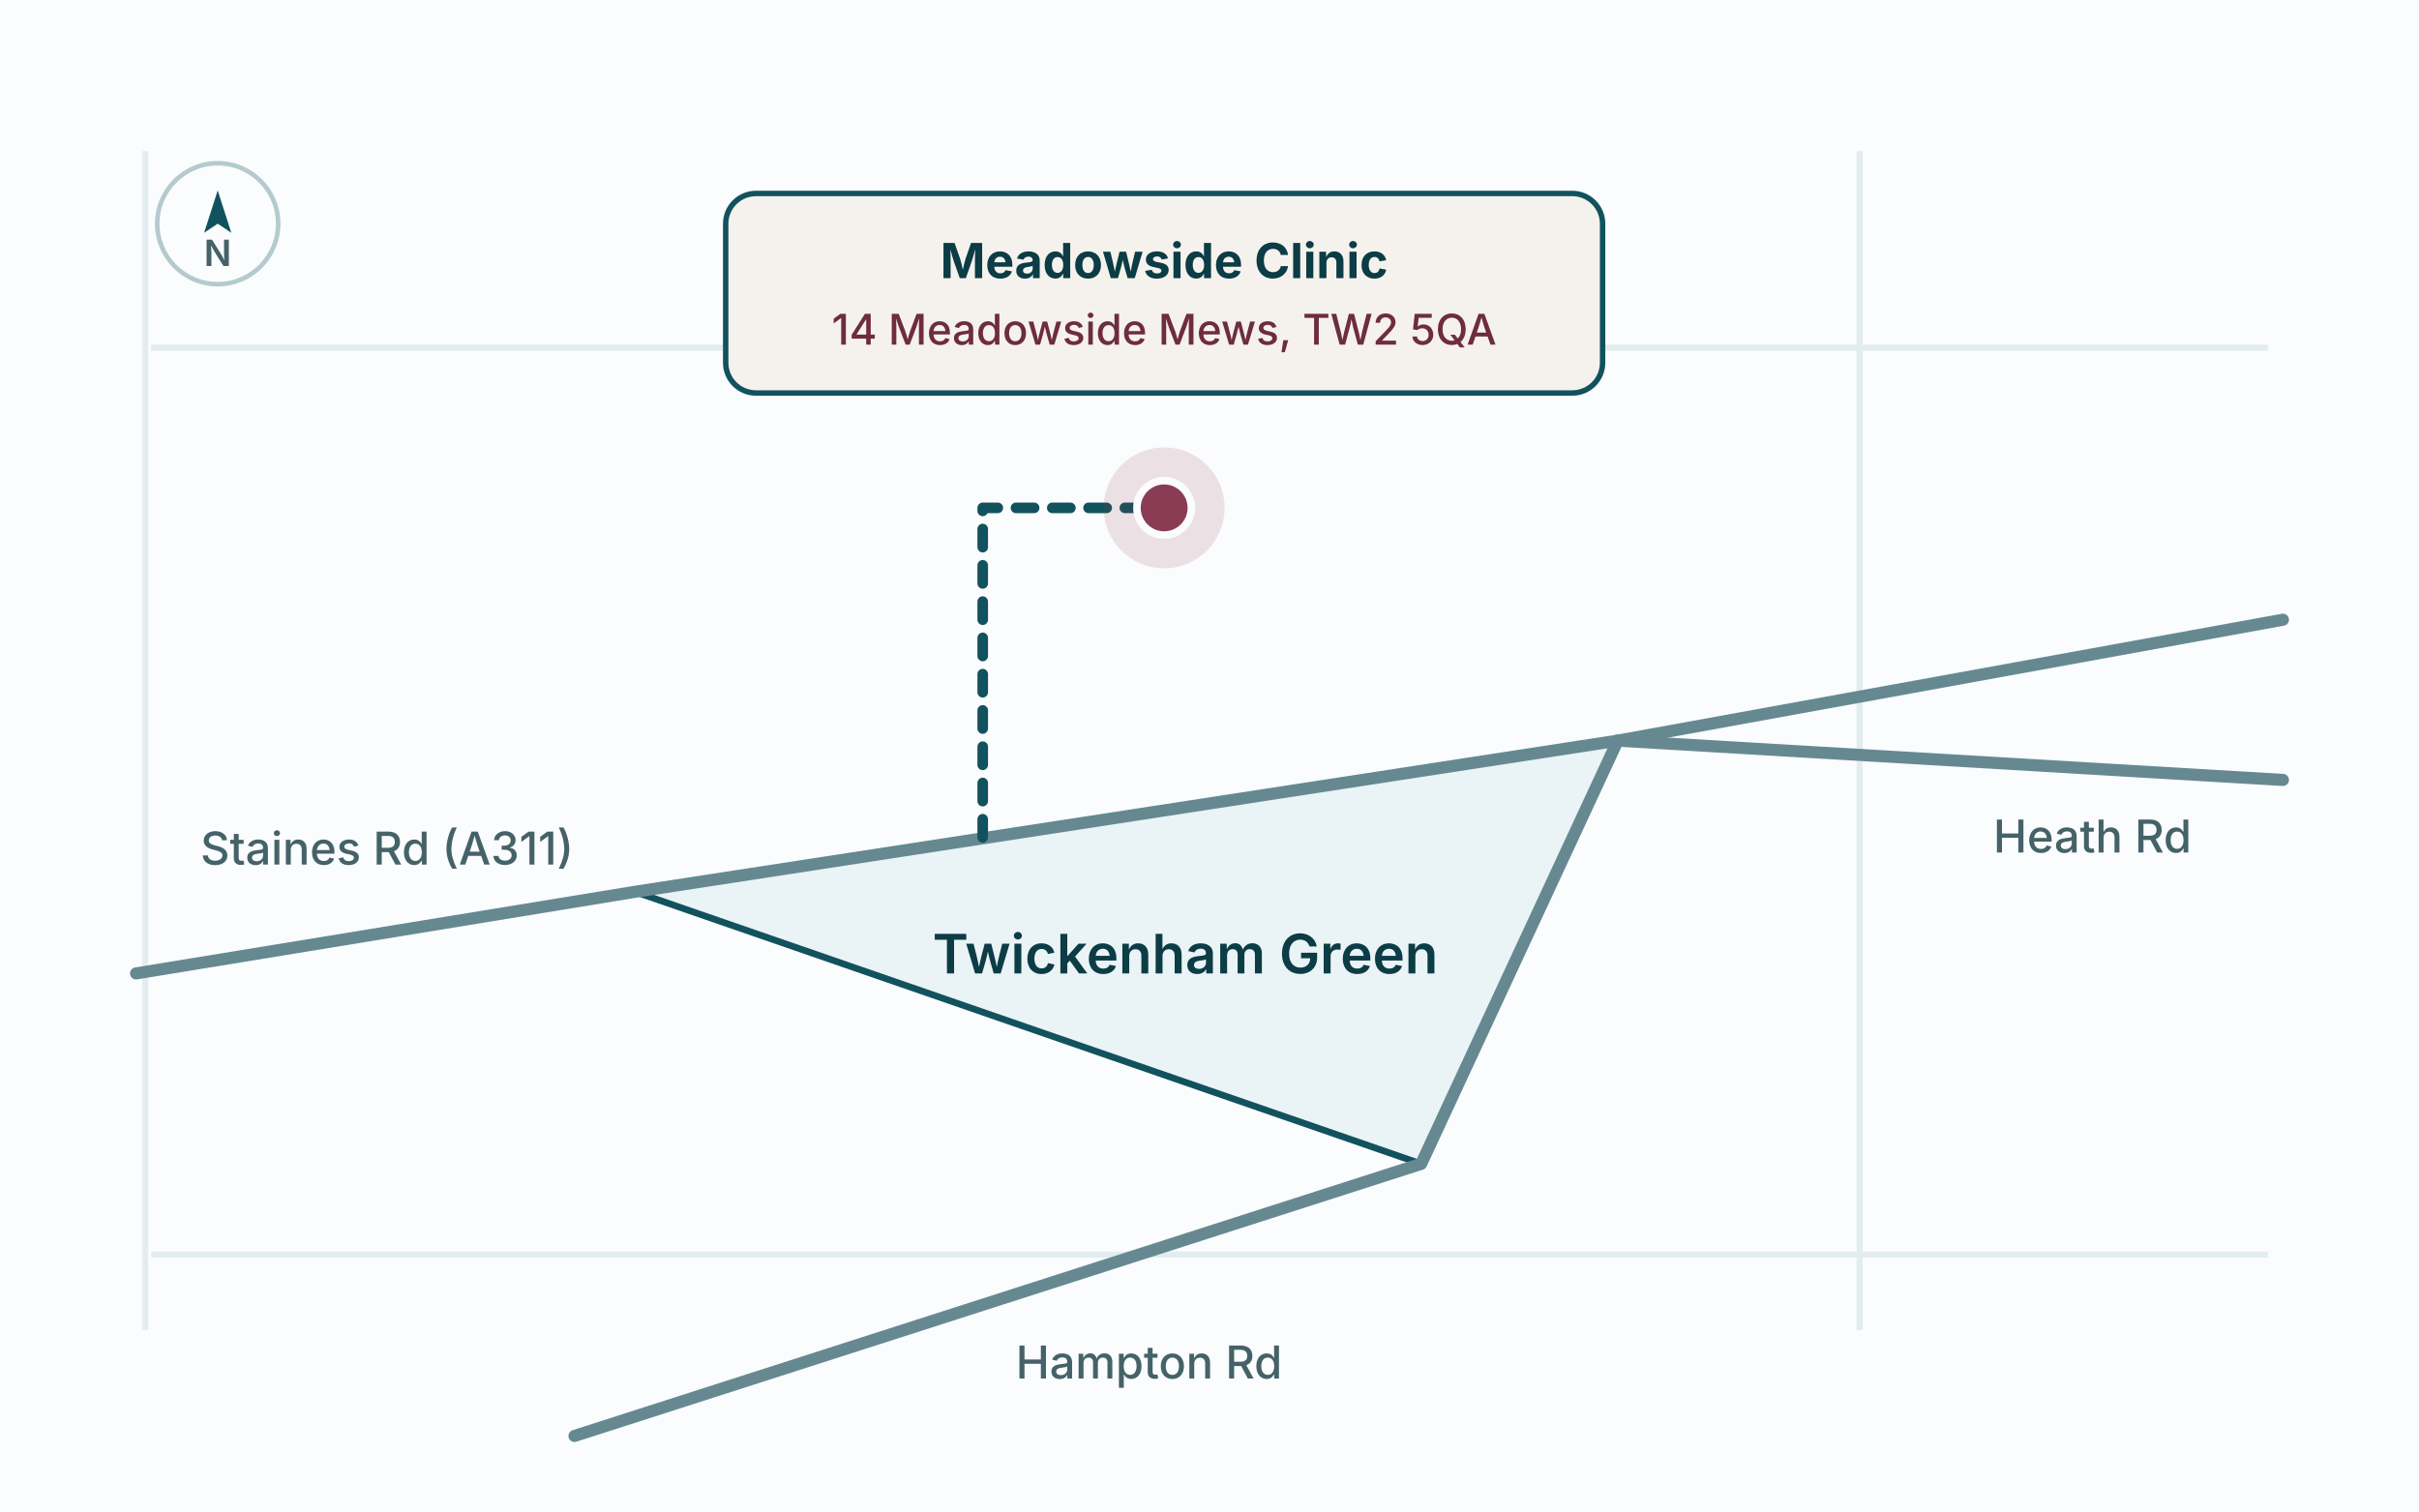
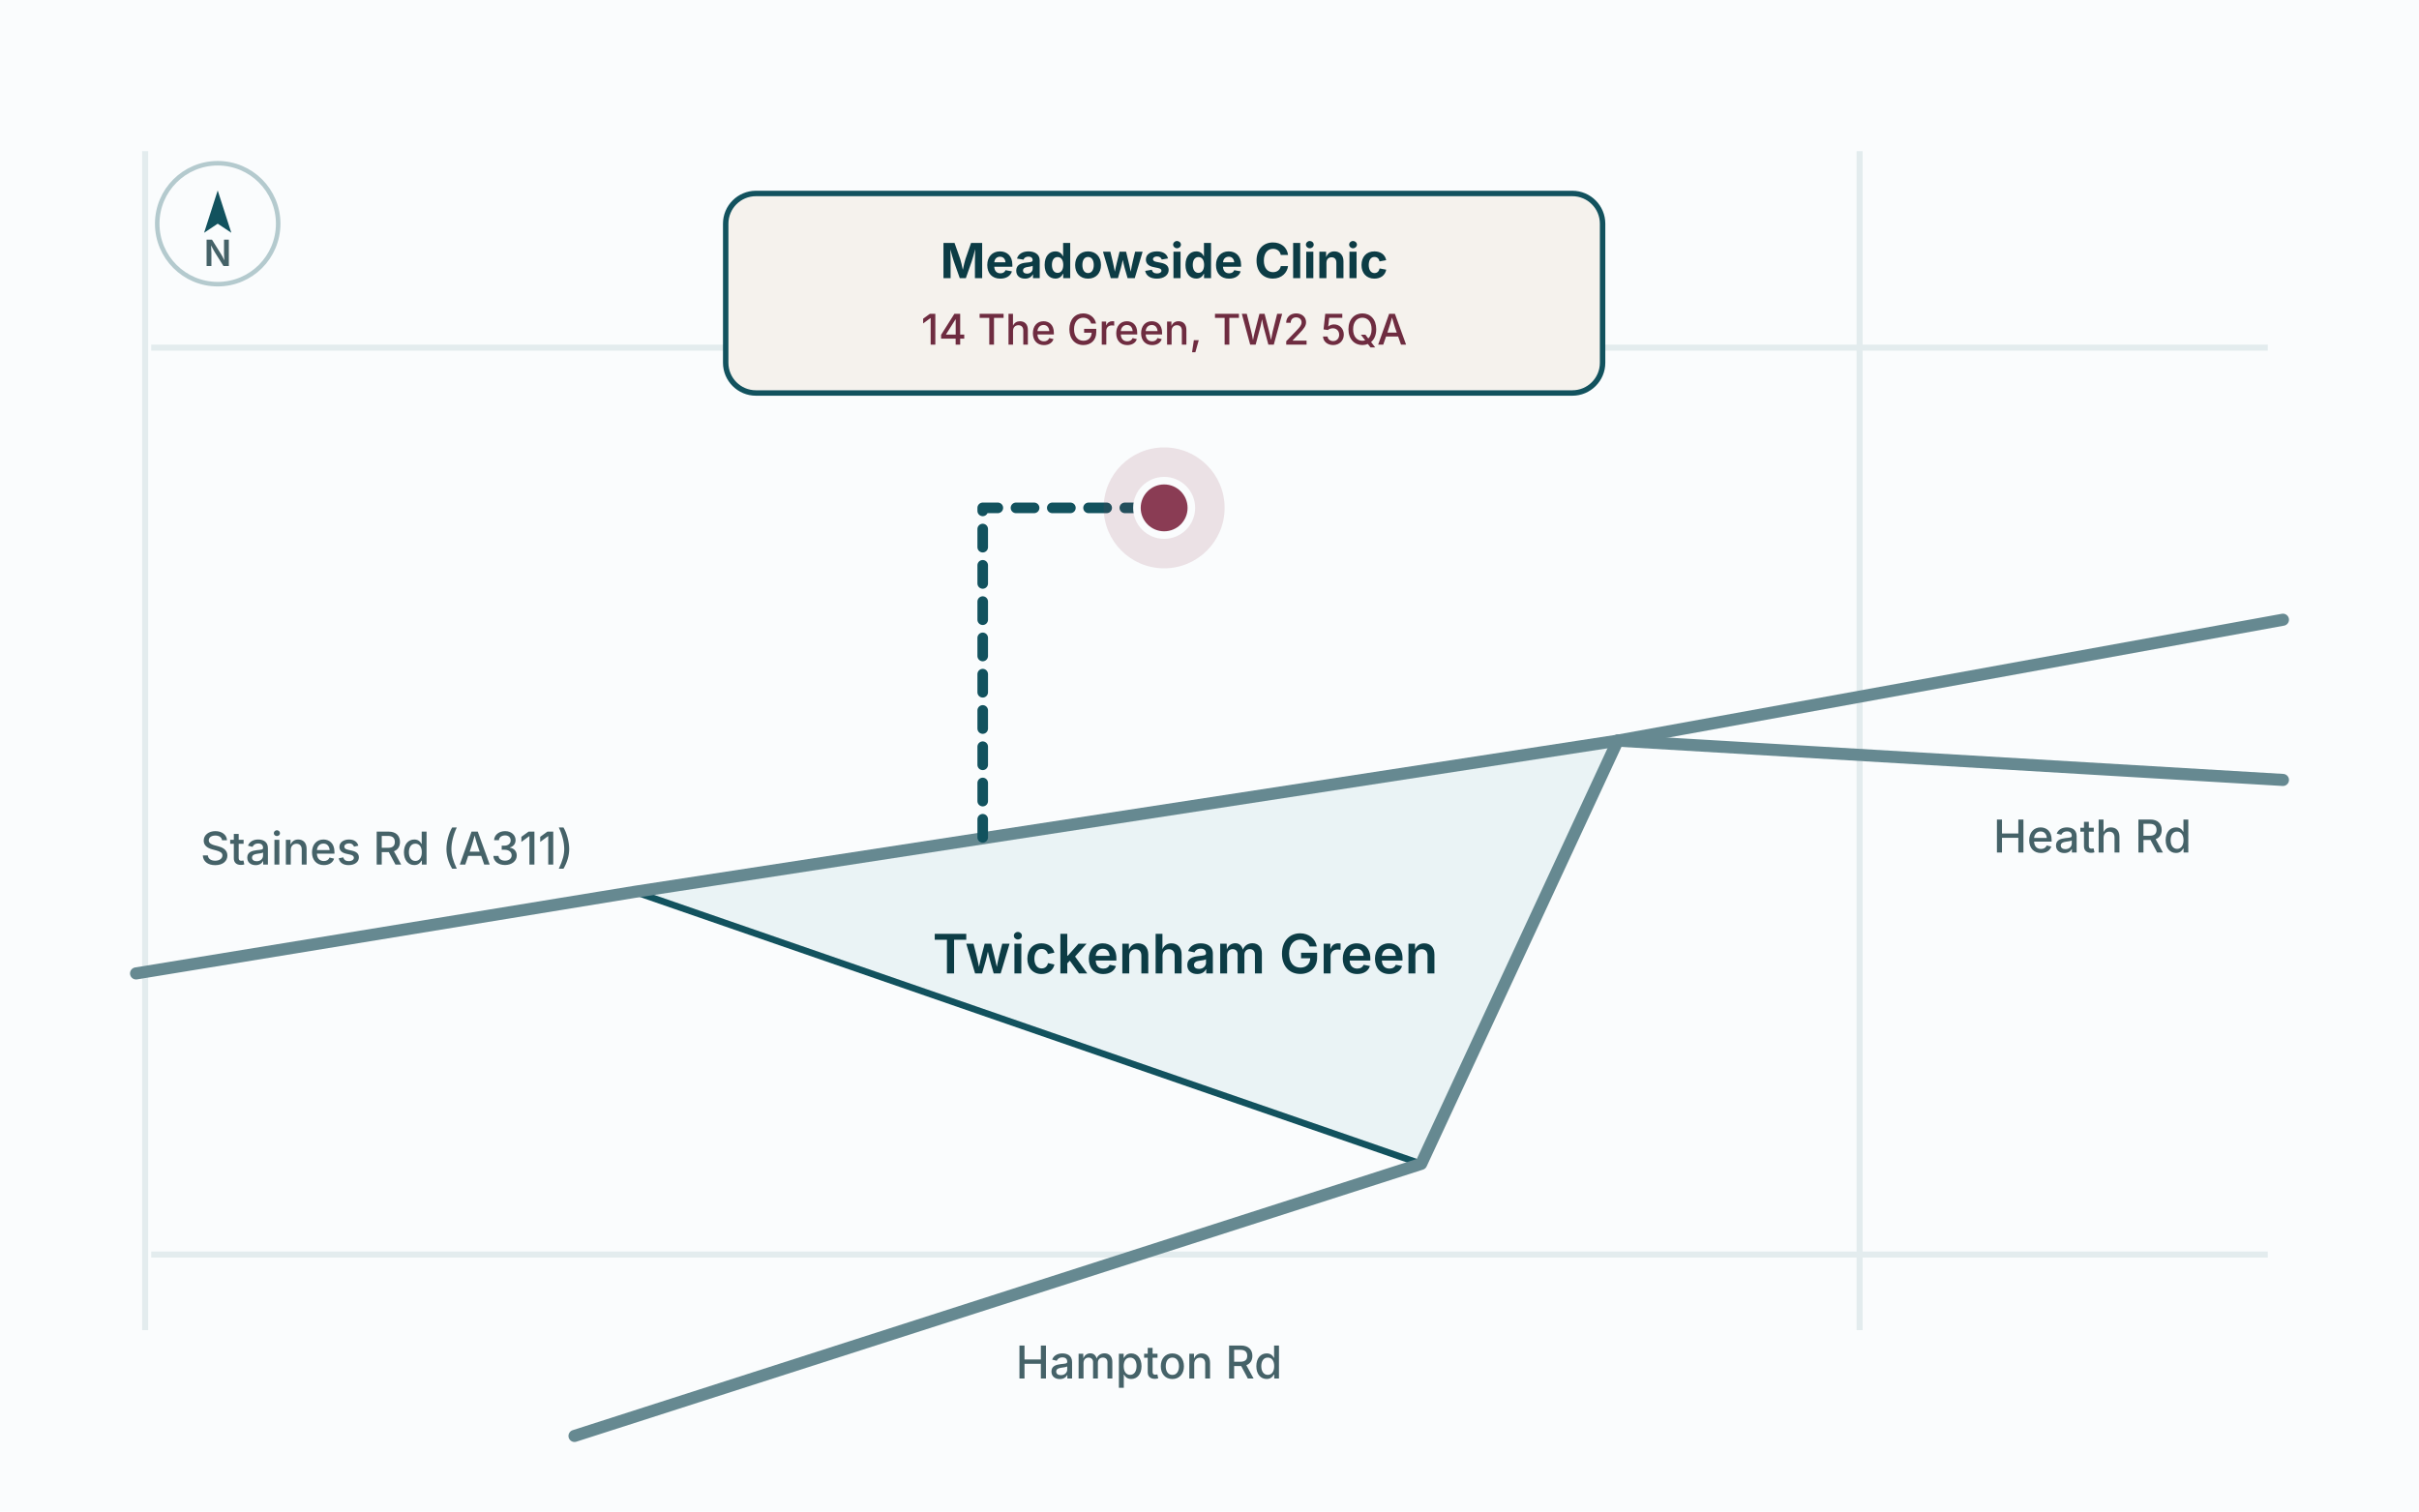
<svg xmlns="http://www.w3.org/2000/svg" viewBox="0 0 800 500" role="img" aria-labelledby="mapTitle mapDesc">
  <rect width="800" height="500" fill="#FAFCFD" />
  <g stroke="#E3ECEE" stroke-width="2" fill="none">
    <line x1="48" y1="50" x2="48" y2="440" />
    <line x1="615" y1="50" x2="615" y2="440" />
    <line x1="50" y1="115" x2="750" y2="115" />
    <line x1="50" y1="415" x2="750" y2="415" />
  </g>
  <polygon points="210,295 535,245 470,385" fill="#EAF3F5" stroke="#12525E" stroke-width="2.2" stroke-linejoin="round" />
  <text x="392" y="322" font-family="system-ui, -apple-system, sans-serif" font-size="18" font-weight="600" fill="#0C3C45" text-anchor="middle">Twickenham Green</text>
  <g fill="none" stroke="#668991" stroke-width="4" stroke-linecap="round" stroke-linejoin="round">
    <path d="M 45 322 L 210 295 L 535 245 L 755 205" />
    <path d="M 190 475 L 470 385 L 535 245" />
    <path d="M 535 245 L 755 258" />
  </g>
  <text x="128" y="286" font-family="system-ui, -apple-system, sans-serif" font-size="15" font-weight="500" fill="#456268" text-anchor="middle">Staines Rd (A311)</text>
  <text x="380" y="456" font-family="system-ui, -apple-system, sans-serif" font-size="15" font-weight="500" fill="#456268" text-anchor="middle">Hampton Rd</text>
  <text x="692" y="282" font-family="system-ui, -apple-system, sans-serif" font-size="15" font-weight="500" fill="#456268" text-anchor="middle">Heath Rd</text>
  <path d="M 325 277 L 325 168 L 375 168" fill="none" stroke="#12525E" stroke-width="3.5" stroke-linecap="round" stroke-linejoin="round" stroke-dasharray="6,6" />
  <circle cx="385" cy="168" r="20" fill="#8A3C54" fill-opacity="0.14" />
  <circle cx="385" cy="168" r="9" fill="#8A3C54" stroke="#FAFCFD" stroke-width="2.5" />
  <rect x="240" y="64" width="290" height="66" rx="10" fill="#F5F2ED" stroke="#12525E" stroke-width="1.8" />
  <text x="385" y="92" font-family="system-ui, -apple-system, sans-serif" font-size="16" font-weight="700" fill="#0C3C45" text-anchor="middle">Meadowside Clinic</text>
-   <text x="385" y="114" font-family="system-ui, -apple-system, sans-serif" font-size="14" font-weight="500" fill="#6E2C40" text-anchor="middle">14 Meadowside Mews, TW2 5QA</text>
+   <text x="385" y="114" font-family="system-ui, -apple-system, sans-serif" font-size="14" font-weight="500" fill="#6E2C40" text-anchor="middle">14 The Green, TW2 5QA</text>
  <g transform="translate(72, 74)">
    <circle cx="0" cy="0" r="20" fill="#FAFCFD" stroke="#B4CACE" stroke-width="1.5" />
    <polygon points="0,-11 4.5,3 0,0 -4.5,3" fill="#12525E" />
    <text x="0" y="14" font-family="system-ui, -apple-system, sans-serif" font-size="12" font-weight="600" fill="#456268" text-anchor="middle">N</text>
  </g>
</svg>
